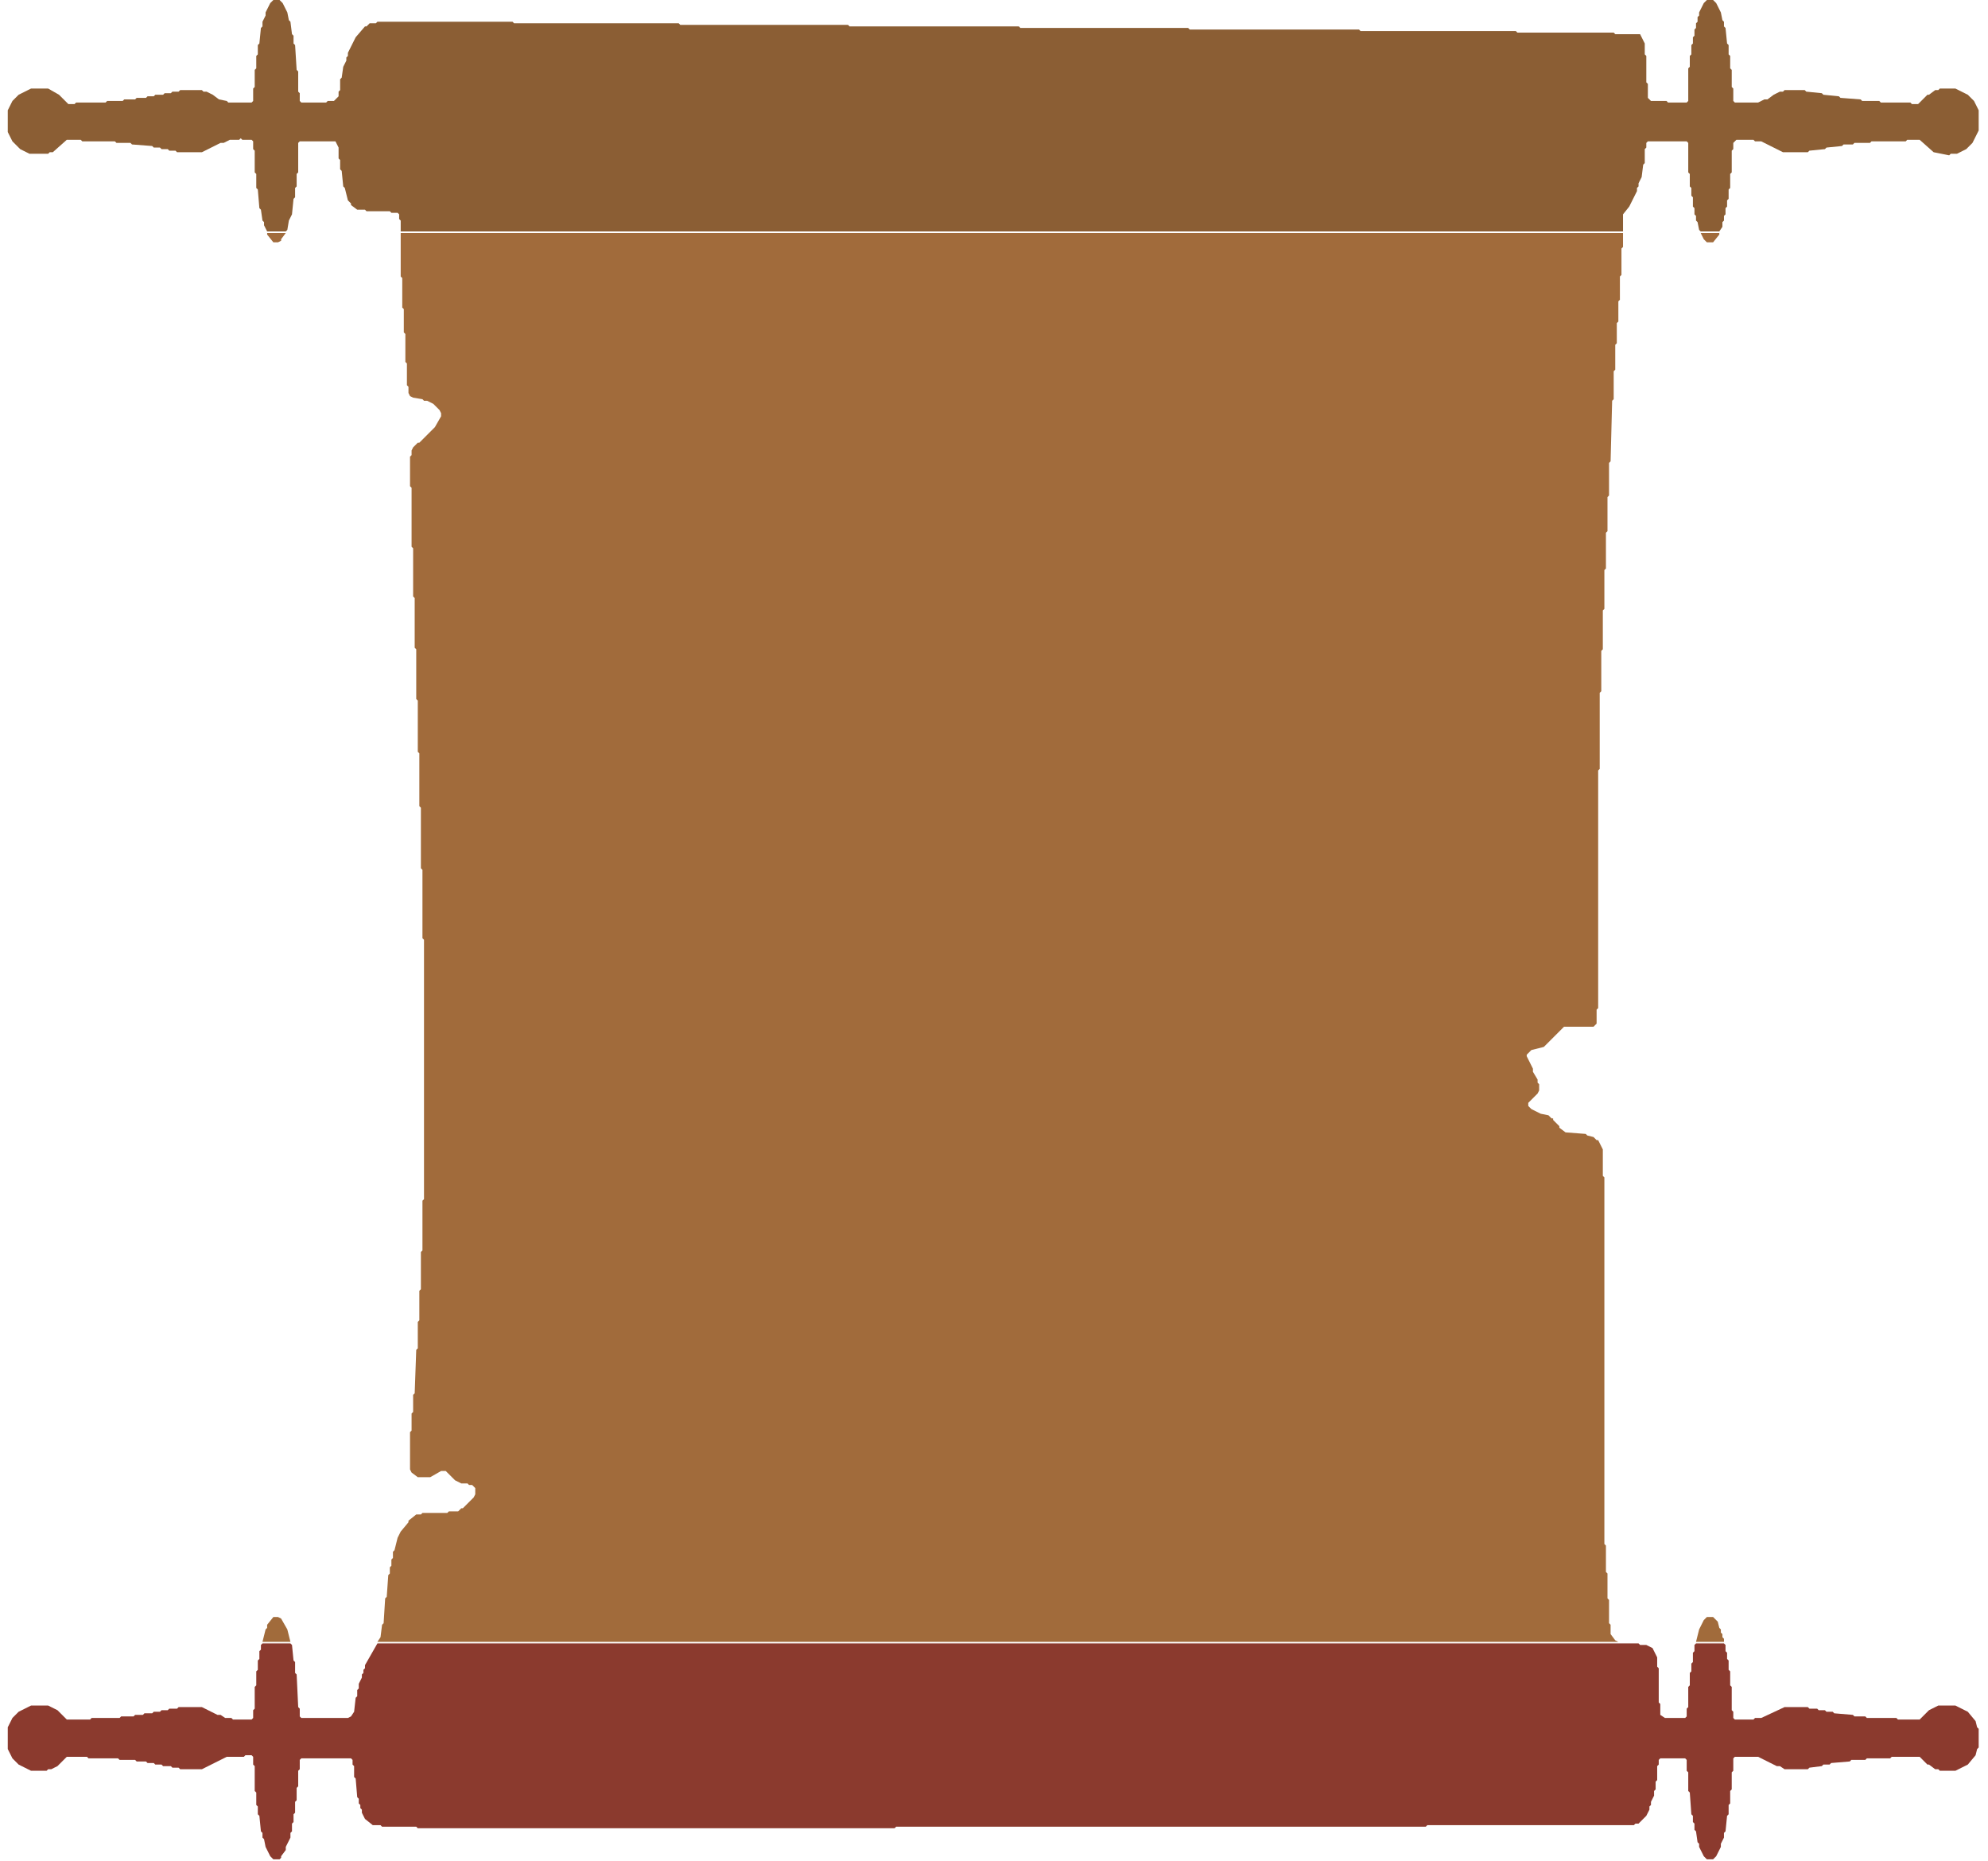
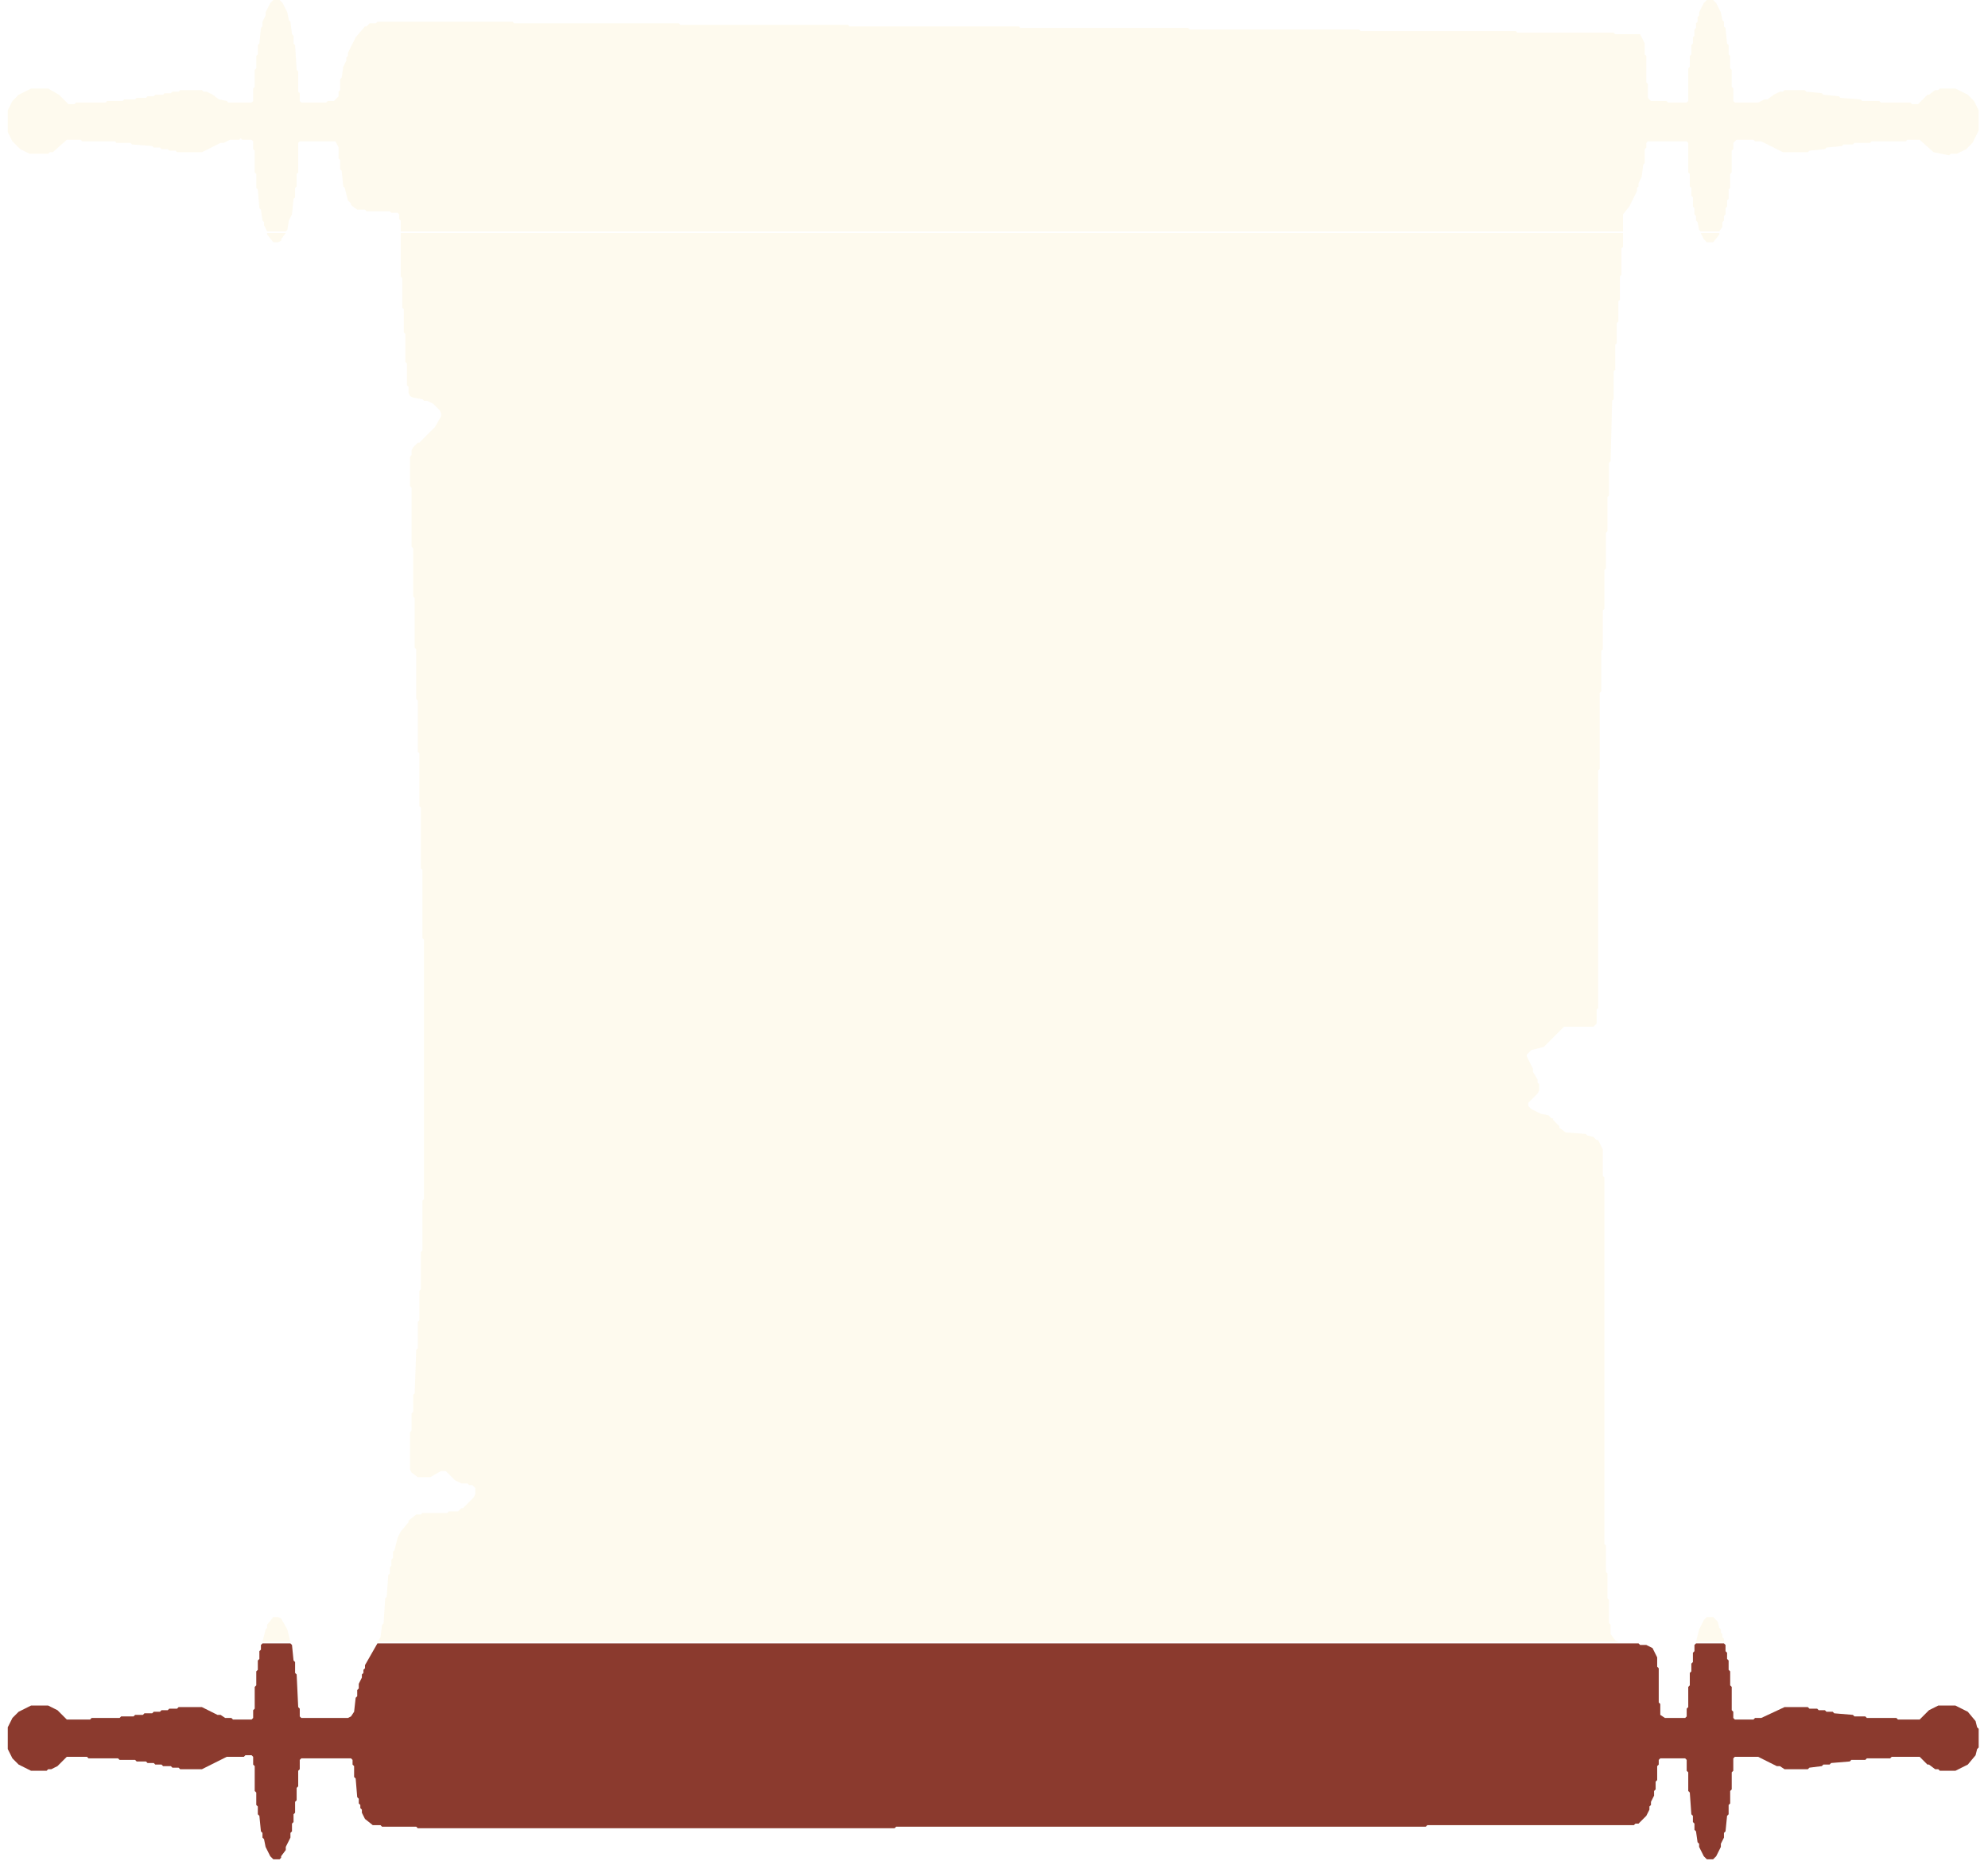
<svg xmlns="http://www.w3.org/2000/svg" width="1280" height="1198" viewBox="0 0 1280 1198">
-   <path id="top-roller" d="M 5 71 L 5 85 L 8 91 L 13 96 L 19 99 L 31 99 L 32 98 L 34 98 L 43 90 L 52 90 L 53 91 L 74 91 L 75 92 L 84 92 L 85 93 L 98 94 L 99 95 L 103 95 L 104 96 L 108 96 L 109 97 L 113 97 L 114 98 L 130 98 L 142 92 L 144 92 L 148 90 L 154 90 L 155 89 L 156 90 L 162 90 L 163 91 L 163 96 L 164 97 L 164 111 L 165 112 L 165 121 L 166 122 L 167 134 L 168 135 L 169 142 L 170 143 L 170 145 L 172 149 L 184 149 L 185 148 L 186 142 L 188 138 L 189 128 L 190 127 L 190 121 L 191 120 L 191 112 L 192 111 L 192 92 L 193 91 L 216 91 L 218 95 L 218 102 L 219 103 L 219 109 L 220 110 L 221 120 L 222 121 L 224 129 L 226 131 L 226 132 L 230 135 L 235 135 L 236 136 L 251 136 L 252 137 L 256 137 L 257 138 L 257 141 L 258 142 L 258 149 L 1045 149 L 1045 138 L 1049 133 L 1054 123 L 1054 121 L 1055 120 L 1055 118 L 1057 114 L 1058 106 L 1059 105 L 1059 96 L 1060 95 L 1060 92 L 1061 91 L 1086 91 L 1087 92 L 1087 111 L 1088 112 L 1088 120 L 1089 121 L 1089 126 L 1090 127 L 1090 133 L 1091 134 L 1091 138 L 1092 139 L 1092 142 L 1093 143 L 1094 148 L 1095 149 L 1107 149 L 1109 146 L 1109 143 L 1110 142 L 1110 139 L 1111 138 L 1111 134 L 1112 133 L 1112 129 L 1113 128 L 1113 122 L 1114 121 L 1114 112 L 1115 111 L 1115 97 L 1116 96 L 1116 92 L 1118 90 L 1129 90 L 1130 91 L 1134 91 L 1148 98 L 1164 98 L 1165 97 L 1175 96 L 1176 95 L 1186 94 L 1187 93 L 1193 93 L 1194 92 L 1204 92 L 1205 91 L 1227 91 L 1228 90 L 1236 90 L 1245 98 L 1255 100 L 1256 99 L 1260 99 L 1266 96 L 1270 92 L 1274 84 L 1274 71 L 1271 65 L 1267 61 L 1259 57 L 1249 57 L 1248 58 L 1246 58 L 1242 61 L 1241 61 L 1235 67 L 1231 67 L 1230 66 L 1211 66 L 1210 65 L 1199 65 L 1198 64 L 1185 63 L 1184 62 L 1174 61 L 1173 60 L 1163 59 L 1162 58 L 1149 58 L 1148 59 L 1146 59 L 1142 61 L 1138 64 L 1136 64 L 1132 66 L 1117 66 L 1116 65 L 1116 57 L 1115 56 L 1115 45 L 1114 44 L 1114 36 L 1113 35 L 1113 29 L 1112 28 L 1111 18 L 1110 17 L 1110 14 L 1109 13 L 1108 8 L 1105 2 L 1103 0 L 1099 0 L 1097 2 L 1094 8 L 1094 10 L 1093 11 L 1093 14 L 1092 15 L 1092 18 L 1091 19 L 1091 23 L 1090 24 L 1090 28 L 1089 29 L 1089 35 L 1088 36 L 1088 43 L 1087 44 L 1087 65 L 1086 66 L 1074 66 L 1073 65 L 1063 65 L 1061 63 L 1061 54 L 1060 53 L 1060 36 L 1059 35 L 1059 28 L 1056 22 L 1040 22 L 1039 21 L 977 21 L 976 20 L 876 20 L 875 19 L 766 19 L 765 18 L 657 18 L 656 17 L 547 17 L 546 16 L 438 16 L 437 15 L 331 15 L 330 14 L 243 14 L 242 15 L 238 15 L 236 17 L 235 17 L 229 24 L 224 34 L 224 36 L 223 37 L 223 39 L 221 43 L 220 50 L 219 51 L 219 58 L 218 59 L 218 62 L 215 65 L 211 65 L 210 66 L 194 66 L 193 65 L 193 60 L 192 59 L 192 46 L 191 45 L 190 29 L 189 28 L 189 23 L 188 22 L 187 14 L 186 13 L 185 8 L 182 2 L 180 0 L 176 0 L 174 2 L 171 8 L 171 10 L 169 14 L 169 17 L 168 18 L 167 28 L 166 29 L 166 35 L 165 36 L 165 44 L 164 45 L 164 56 L 163 57 L 163 65 L 162 66 L 147 66 L 146 65 L 141 64 L 137 61 L 133 59 L 131 59 L 130 58 L 116 58 L 115 59 L 111 59 L 110 60 L 106 60 L 105 61 L 100 61 L 99 62 L 95 62 L 94 63 L 88 63 L 87 64 L 80 64 L 79 65 L 69 65 L 68 66 L 49 66 L 48 67 L 44 67 L 38 61 L 31 57 L 20 57 L 12 61 L 8 65 Z" fill="#8B5E34" />
-   <path id="scroll-body" d="M 258 150 L 258 178 L 259 179 L 259 198 L 260 199 L 260 214 L 261 215 L 261 233 L 262 234 L 262 248 L 263 249 L 263 253 L 264 255 L 266 256 L 272 257 L 273 258 L 275 258 L 279 260 L 283 264 L 284 266 L 284 268 L 280 275 L 270 285 L 269 285 L 266 288 L 265 290 L 265 293 L 264 294 L 264 313 L 265 314 L 265 352 L 266 353 L 266 384 L 267 385 L 267 417 L 268 418 L 268 450 L 269 451 L 269 484 L 270 485 L 270 519 L 271 520 L 271 559 L 272 560 L 272 604 L 273 605 L 273 772 L 272 773 L 272 805 L 271 806 L 271 830 L 270 831 L 270 850 L 269 851 L 269 868 L 268 869 L 267 897 L 266 898 L 266 909 L 265 910 L 265 921 L 264 922 L 264 946 L 265 948 L 269 951 L 277 951 L 284 947 L 287 947 L 293 953 L 297 955 L 301 955 L 302 956 L 304 956 L 306 958 L 306 962 L 305 964 L 298 971 L 297 971 L 295 973 L 289 973 L 288 974 L 272 974 L 271 975 L 268 975 L 263 979 L 263 980 L 258 986 L 256 990 L 254 998 L 253 999 L 253 1003 L 252 1004 L 252 1008 L 251 1009 L 251 1013 L 250 1014 L 249 1028 L 248 1029 L 247 1045 L 246 1046 L 245 1054 L 243 1057 L 1045 1057 L 1042 1057 L 1040 1056 L 1037 1052 L 1037 1046 L 1036 1045 L 1036 1030 L 1035 1029 L 1035 1013 L 1034 1012 L 1034 995 L 1033 994 L 1033 758 L 1032 757 L 1032 740 L 1029 734 L 1028 734 L 1026 732 L 1022 731 L 1021 730 L 1008 729 L 1004 726 L 1004 725 L 1000 721 L 1000 720 L 999 720 L 997 718 L 992 717 L 986 714 L 984 712 L 984 710 L 990 704 L 991 702 L 991 698 L 990 697 L 990 695 L 987 690 L 987 688 L 983 680 L 983 679 L 986 676 L 994 674 L 1007 661 L 1026 661 L 1028 659 L 1028 650 L 1029 649 L 1029 496 L 1030 495 L 1030 446 L 1031 445 L 1031 419 L 1032 418 L 1032 393 L 1033 392 L 1033 367 L 1034 366 L 1034 343 L 1035 342 L 1035 320 L 1036 319 L 1036 298 L 1037 297 L 1038 258 L 1039 257 L 1039 239 L 1040 238 L 1040 222 L 1041 221 L 1041 208 L 1042 207 L 1042 194 L 1043 193 L 1043 178 L 1044 177 L 1044 160 L 1045 159 L 1045 150 Z M 1099 1041 L 1097 1043 L 1094 1049 L 1092 1057 L 1110 1057 L 1110 1055 L 1109 1054 L 1109 1052 L 1108 1051 L 1108 1049 L 1107 1048 L 1106 1044 L 1103 1041 Z M 176 1041 L 172 1046 L 172 1048 L 171 1049 L 169 1057 L 187 1057 L 185 1049 L 181 1042 L 179 1041 Z M 1095 150 L 1097 154 L 1099 156 L 1103 156 L 1107 151 L 1107 150 Z M 172 151 L 176 156 L 179 156 L 181 155 L 181 154 L 184 150 L 172 150 Z" fill="#A16B3B" />
+   <path id="top-roller" d="M 5 71 L 5 85 L 8 91 L 13 96 L 19 99 L 31 99 L 32 98 L 34 98 L 43 90 L 52 90 L 53 91 L 74 91 L 75 92 L 84 92 L 85 93 L 98 94 L 99 95 L 103 95 L 104 96 L 108 96 L 109 97 L 113 97 L 114 98 L 130 98 L 142 92 L 144 92 L 148 90 L 154 90 L 155 89 L 156 90 L 162 90 L 163 91 L 163 96 L 164 97 L 164 111 L 165 112 L 165 121 L 166 122 L 167 134 L 168 135 L 169 142 L 170 143 L 170 145 L 172 149 L 184 149 L 185 148 L 186 142 L 188 138 L 189 128 L 190 127 L 190 121 L 191 120 L 191 112 L 192 111 L 192 92 L 193 91 L 216 91 L 218 95 L 218 102 L 219 103 L 219 109 L 220 110 L 221 120 L 222 121 L 224 129 L 226 131 L 226 132 L 230 135 L 235 135 L 236 136 L 251 136 L 252 137 L 256 137 L 257 138 L 257 141 L 258 142 L 258 149 L 1045 149 L 1045 138 L 1049 133 L 1054 123 L 1054 121 L 1055 120 L 1055 118 L 1057 114 L 1058 106 L 1059 105 L 1059 96 L 1060 95 L 1060 92 L 1061 91 L 1086 91 L 1087 92 L 1087 111 L 1088 112 L 1088 120 L 1089 121 L 1089 126 L 1090 127 L 1090 133 L 1091 134 L 1091 138 L 1092 139 L 1092 142 L 1093 143 L 1094 148 L 1095 149 L 1107 149 L 1109 146 L 1109 143 L 1110 142 L 1110 139 L 1111 138 L 1111 134 L 1112 133 L 1112 129 L 1113 128 L 1113 122 L 1114 121 L 1114 112 L 1115 111 L 1115 97 L 1116 96 L 1116 92 L 1118 90 L 1129 90 L 1130 91 L 1134 91 L 1148 98 L 1164 98 L 1165 97 L 1175 96 L 1176 95 L 1186 94 L 1187 93 L 1193 93 L 1194 92 L 1204 92 L 1205 91 L 1227 91 L 1228 90 L 1236 90 L 1245 98 L 1255 100 L 1256 99 L 1260 99 L 1266 96 L 1270 92 L 1274 84 L 1274 71 L 1271 65 L 1267 61 L 1259 57 L 1249 57 L 1248 58 L 1246 58 L 1242 61 L 1241 61 L 1235 67 L 1231 67 L 1230 66 L 1211 66 L 1210 65 L 1199 65 L 1198 64 L 1185 63 L 1184 62 L 1174 61 L 1173 60 L 1163 59 L 1162 58 L 1149 58 L 1148 59 L 1146 59 L 1142 61 L 1138 64 L 1136 64 L 1132 66 L 1117 66 L 1116 65 L 1116 57 L 1115 56 L 1115 45 L 1114 44 L 1114 36 L 1113 35 L 1113 29 L 1112 28 L 1111 18 L 1110 17 L 1110 14 L 1109 13 L 1108 8 L 1105 2 L 1103 0 L 1099 0 L 1097 2 L 1094 8 L 1094 10 L 1093 11 L 1093 14 L 1092 15 L 1092 18 L 1091 19 L 1091 23 L 1090 24 L 1090 28 L 1089 29 L 1089 35 L 1088 36 L 1088 43 L 1087 44 L 1087 65 L 1086 66 L 1074 66 L 1073 65 L 1063 65 L 1061 63 L 1061 54 L 1060 53 L 1060 36 L 1059 35 L 1059 28 L 1056 22 L 1040 22 L 1039 21 L 977 21 L 976 20 L 876 20 L 875 19 L 766 19 L 765 18 L 657 18 L 656 17 L 547 17 L 546 16 L 438 16 L 437 15 L 331 15 L 330 14 L 243 14 L 242 15 L 238 15 L 236 17 L 235 17 L 229 24 L 224 34 L 224 36 L 223 37 L 223 39 L 221 43 L 220 50 L 219 51 L 219 58 L 218 59 L 218 62 L 215 65 L 211 65 L 210 66 L 194 66 L 193 65 L 193 60 L 192 59 L 192 46 L 191 45 L 190 29 L 189 28 L 189 23 L 188 22 L 187 14 L 186 13 L 185 8 L 182 2 L 180 0 L 176 0 L 174 2 L 171 8 L 171 10 L 169 14 L 169 17 L 168 18 L 167 28 L 166 29 L 166 35 L 165 36 L 165 44 L 164 45 L 164 56 L 163 57 L 163 65 L 162 66 L 147 66 L 146 65 L 141 64 L 137 61 L 133 59 L 131 59 L 130 58 L 116 58 L 115 59 L 111 59 L 110 60 L 106 60 L 105 61 L 100 61 L 99 62 L 95 62 L 94 63 L 88 63 L 87 64 L 80 64 L 79 65 L 69 65 L 68 66 L 49 66 L 48 67 L 44 67 L 38 61 L 31 57 L 20 57 L 12 61 L 8 65 Z" fill="#fdf6e2" fill-opacity="0.6" />
+   <path id="scroll-body" d="M 258 150 L 258 178 L 259 179 L 259 198 L 260 199 L 260 214 L 261 215 L 261 233 L 262 234 L 262 248 L 263 249 L 263 253 L 264 255 L 266 256 L 272 257 L 273 258 L 275 258 L 279 260 L 283 264 L 284 266 L 284 268 L 280 275 L 270 285 L 269 285 L 266 288 L 265 290 L 265 293 L 264 294 L 264 313 L 265 314 L 265 352 L 266 353 L 266 384 L 267 385 L 267 417 L 268 418 L 268 450 L 269 451 L 269 484 L 270 485 L 270 519 L 271 520 L 271 559 L 272 560 L 272 604 L 273 605 L 273 772 L 272 773 L 272 805 L 271 806 L 271 830 L 270 831 L 270 850 L 269 851 L 269 868 L 268 869 L 267 897 L 266 898 L 266 909 L 265 910 L 265 921 L 264 922 L 264 946 L 265 948 L 269 951 L 277 951 L 284 947 L 287 947 L 293 953 L 297 955 L 301 955 L 302 956 L 304 956 L 306 958 L 306 962 L 305 964 L 298 971 L 297 971 L 295 973 L 289 973 L 288 974 L 272 974 L 271 975 L 268 975 L 263 979 L 263 980 L 258 986 L 256 990 L 254 998 L 253 999 L 253 1003 L 252 1004 L 252 1008 L 251 1009 L 251 1013 L 250 1014 L 249 1028 L 248 1029 L 247 1045 L 246 1046 L 245 1054 L 243 1057 L 1045 1057 L 1042 1057 L 1040 1056 L 1037 1052 L 1037 1046 L 1036 1045 L 1036 1030 L 1035 1029 L 1035 1013 L 1034 1012 L 1034 995 L 1033 994 L 1033 758 L 1032 757 L 1032 740 L 1029 734 L 1028 734 L 1026 732 L 1022 731 L 1021 730 L 1008 729 L 1004 726 L 1004 725 L 1000 721 L 1000 720 L 999 720 L 997 718 L 992 717 L 986 714 L 984 712 L 984 710 L 990 704 L 991 702 L 991 698 L 990 697 L 990 695 L 987 690 L 987 688 L 983 680 L 983 679 L 986 676 L 994 674 L 1007 661 L 1026 661 L 1028 659 L 1028 650 L 1029 649 L 1029 496 L 1030 495 L 1030 446 L 1031 445 L 1031 419 L 1032 418 L 1032 393 L 1033 392 L 1033 367 L 1034 366 L 1034 343 L 1035 342 L 1035 320 L 1036 319 L 1036 298 L 1037 297 L 1038 258 L 1039 257 L 1039 239 L 1040 238 L 1040 222 L 1041 221 L 1041 208 L 1042 207 L 1042 194 L 1043 193 L 1043 178 L 1044 177 L 1044 160 L 1045 159 L 1045 150 Z M 1099 1041 L 1097 1043 L 1094 1049 L 1092 1057 L 1110 1057 L 1110 1055 L 1109 1054 L 1109 1052 L 1108 1051 L 1108 1049 L 1107 1048 L 1106 1044 L 1103 1041 Z M 176 1041 L 172 1046 L 172 1048 L 171 1049 L 169 1057 L 187 1057 L 185 1049 L 181 1042 L 179 1041 Z M 1095 150 L 1097 154 L 1099 156 L 1103 156 L 1107 151 L 1107 150 Z M 172 151 L 176 156 L 179 156 L 181 155 L 181 154 L 184 150 L 172 150 Z" fill="#fdf6e2" fill-opacity="0.6" />
  <path id="bottom-roller" d="M 5 1112 L 5 1126 L 8 1132 L 12 1136 L 20 1140 L 30 1140 L 31 1139 L 33 1139 L 37 1137 L 43 1131 L 56 1131 L 57 1132 L 76 1132 L 77 1133 L 87 1133 L 88 1134 L 94 1134 L 95 1135 L 99 1135 L 100 1136 L 104 1136 L 105 1137 L 110 1137 L 111 1138 L 115 1138 L 116 1139 L 130 1139 L 146 1131 L 157 1131 L 158 1130 L 162 1130 L 163 1131 L 163 1136 L 164 1137 L 164 1153 L 165 1154 L 165 1162 L 166 1163 L 166 1168 L 167 1169 L 168 1179 L 169 1180 L 169 1183 L 170 1184 L 171 1189 L 174 1195 L 176 1197 L 180 1197 L 181 1196 L 181 1195 L 184 1191 L 184 1189 L 187 1183 L 187 1180 L 188 1179 L 188 1174 L 189 1173 L 189 1168 L 190 1167 L 190 1160 L 191 1159 L 191 1151 L 192 1150 L 192 1140 L 193 1139 L 193 1133 L 194 1132 L 226 1132 L 227 1133 L 227 1136 L 228 1137 L 228 1144 L 229 1145 L 230 1157 L 231 1158 L 231 1161 L 232 1162 L 232 1164 L 233 1165 L 233 1167 L 235 1171 L 240 1175 L 245 1175 L 246 1176 L 268 1176 L 269 1177 L 576 1177 L 577 1176 L 918 1176 L 919 1175 L 1052 1175 L 1053 1174 L 1055 1174 L 1060 1169 L 1062 1165 L 1062 1163 L 1063 1162 L 1063 1160 L 1065 1156 L 1065 1153 L 1066 1152 L 1066 1147 L 1067 1146 L 1067 1137 L 1068 1136 L 1068 1133 L 1069 1132 L 1085 1132 L 1086 1133 L 1086 1140 L 1087 1141 L 1087 1153 L 1088 1154 L 1089 1168 L 1090 1169 L 1090 1173 L 1091 1174 L 1091 1178 L 1092 1179 L 1093 1186 L 1094 1187 L 1094 1189 L 1097 1195 L 1099 1197 L 1103 1197 L 1105 1195 L 1108 1189 L 1108 1187 L 1110 1183 L 1110 1180 L 1111 1179 L 1112 1169 L 1113 1168 L 1113 1162 L 1114 1161 L 1114 1153 L 1115 1152 L 1115 1141 L 1116 1140 L 1116 1132 L 1117 1131 L 1132 1131 L 1144 1137 L 1146 1137 L 1149 1139 L 1164 1139 L 1165 1138 L 1173 1137 L 1174 1136 L 1178 1136 L 1179 1135 L 1191 1134 L 1192 1133 L 1201 1133 L 1202 1132 L 1217 1132 L 1218 1131 L 1236 1131 L 1241 1136 L 1242 1136 L 1246 1139 L 1248 1139 L 1249 1140 L 1259 1140 L 1267 1136 L 1272 1130 L 1273 1126 L 1274 1125 L 1274 1113 L 1273 1112 L 1272 1108 L 1267 1102 L 1259 1098 L 1248 1098 L 1242 1101 L 1236 1107 L 1222 1107 L 1221 1106 L 1202 1106 L 1201 1105 L 1194 1105 L 1193 1104 L 1181 1103 L 1180 1102 L 1176 1102 L 1175 1101 L 1171 1101 L 1170 1100 L 1165 1100 L 1164 1099 L 1149 1099 L 1134 1106 L 1130 1106 L 1129 1107 L 1117 1107 L 1116 1106 L 1116 1102 L 1115 1101 L 1115 1086 L 1114 1085 L 1114 1076 L 1113 1075 L 1113 1069 L 1112 1068 L 1112 1064 L 1111 1063 L 1111 1059 L 1110 1058 L 1092 1058 L 1091 1059 L 1091 1063 L 1090 1064 L 1090 1070 L 1089 1071 L 1089 1076 L 1088 1077 L 1088 1085 L 1087 1086 L 1087 1099 L 1086 1100 L 1086 1105 L 1085 1106 L 1072 1106 L 1069 1104 L 1069 1097 L 1068 1096 L 1068 1074 L 1067 1073 L 1067 1067 L 1064 1061 L 1060 1059 L 1056 1059 L 1055 1058 L 243 1058 L 235 1072 L 235 1074 L 234 1075 L 234 1077 L 233 1078 L 233 1080 L 231 1084 L 231 1087 L 230 1088 L 230 1092 L 229 1093 L 228 1102 L 226 1105 L 224 1106 L 194 1106 L 193 1105 L 193 1100 L 192 1099 L 191 1078 L 190 1077 L 190 1070 L 189 1069 L 188 1059 L 187 1058 L 169 1058 L 168 1059 L 168 1062 L 167 1063 L 167 1068 L 166 1069 L 166 1075 L 165 1076 L 165 1085 L 164 1086 L 164 1100 L 163 1101 L 163 1106 L 162 1107 L 150 1107 L 149 1106 L 145 1106 L 142 1104 L 140 1104 L 130 1099 L 115 1099 L 114 1100 L 109 1100 L 108 1101 L 104 1101 L 103 1102 L 99 1102 L 98 1103 L 93 1103 L 92 1104 L 87 1104 L 86 1105 L 78 1105 L 77 1106 L 59 1106 L 58 1107 L 43 1107 L 37 1101 L 31 1098 L 20 1098 L 12 1102 L 8 1106 Z" fill="#8B3A2E" />
</svg>
